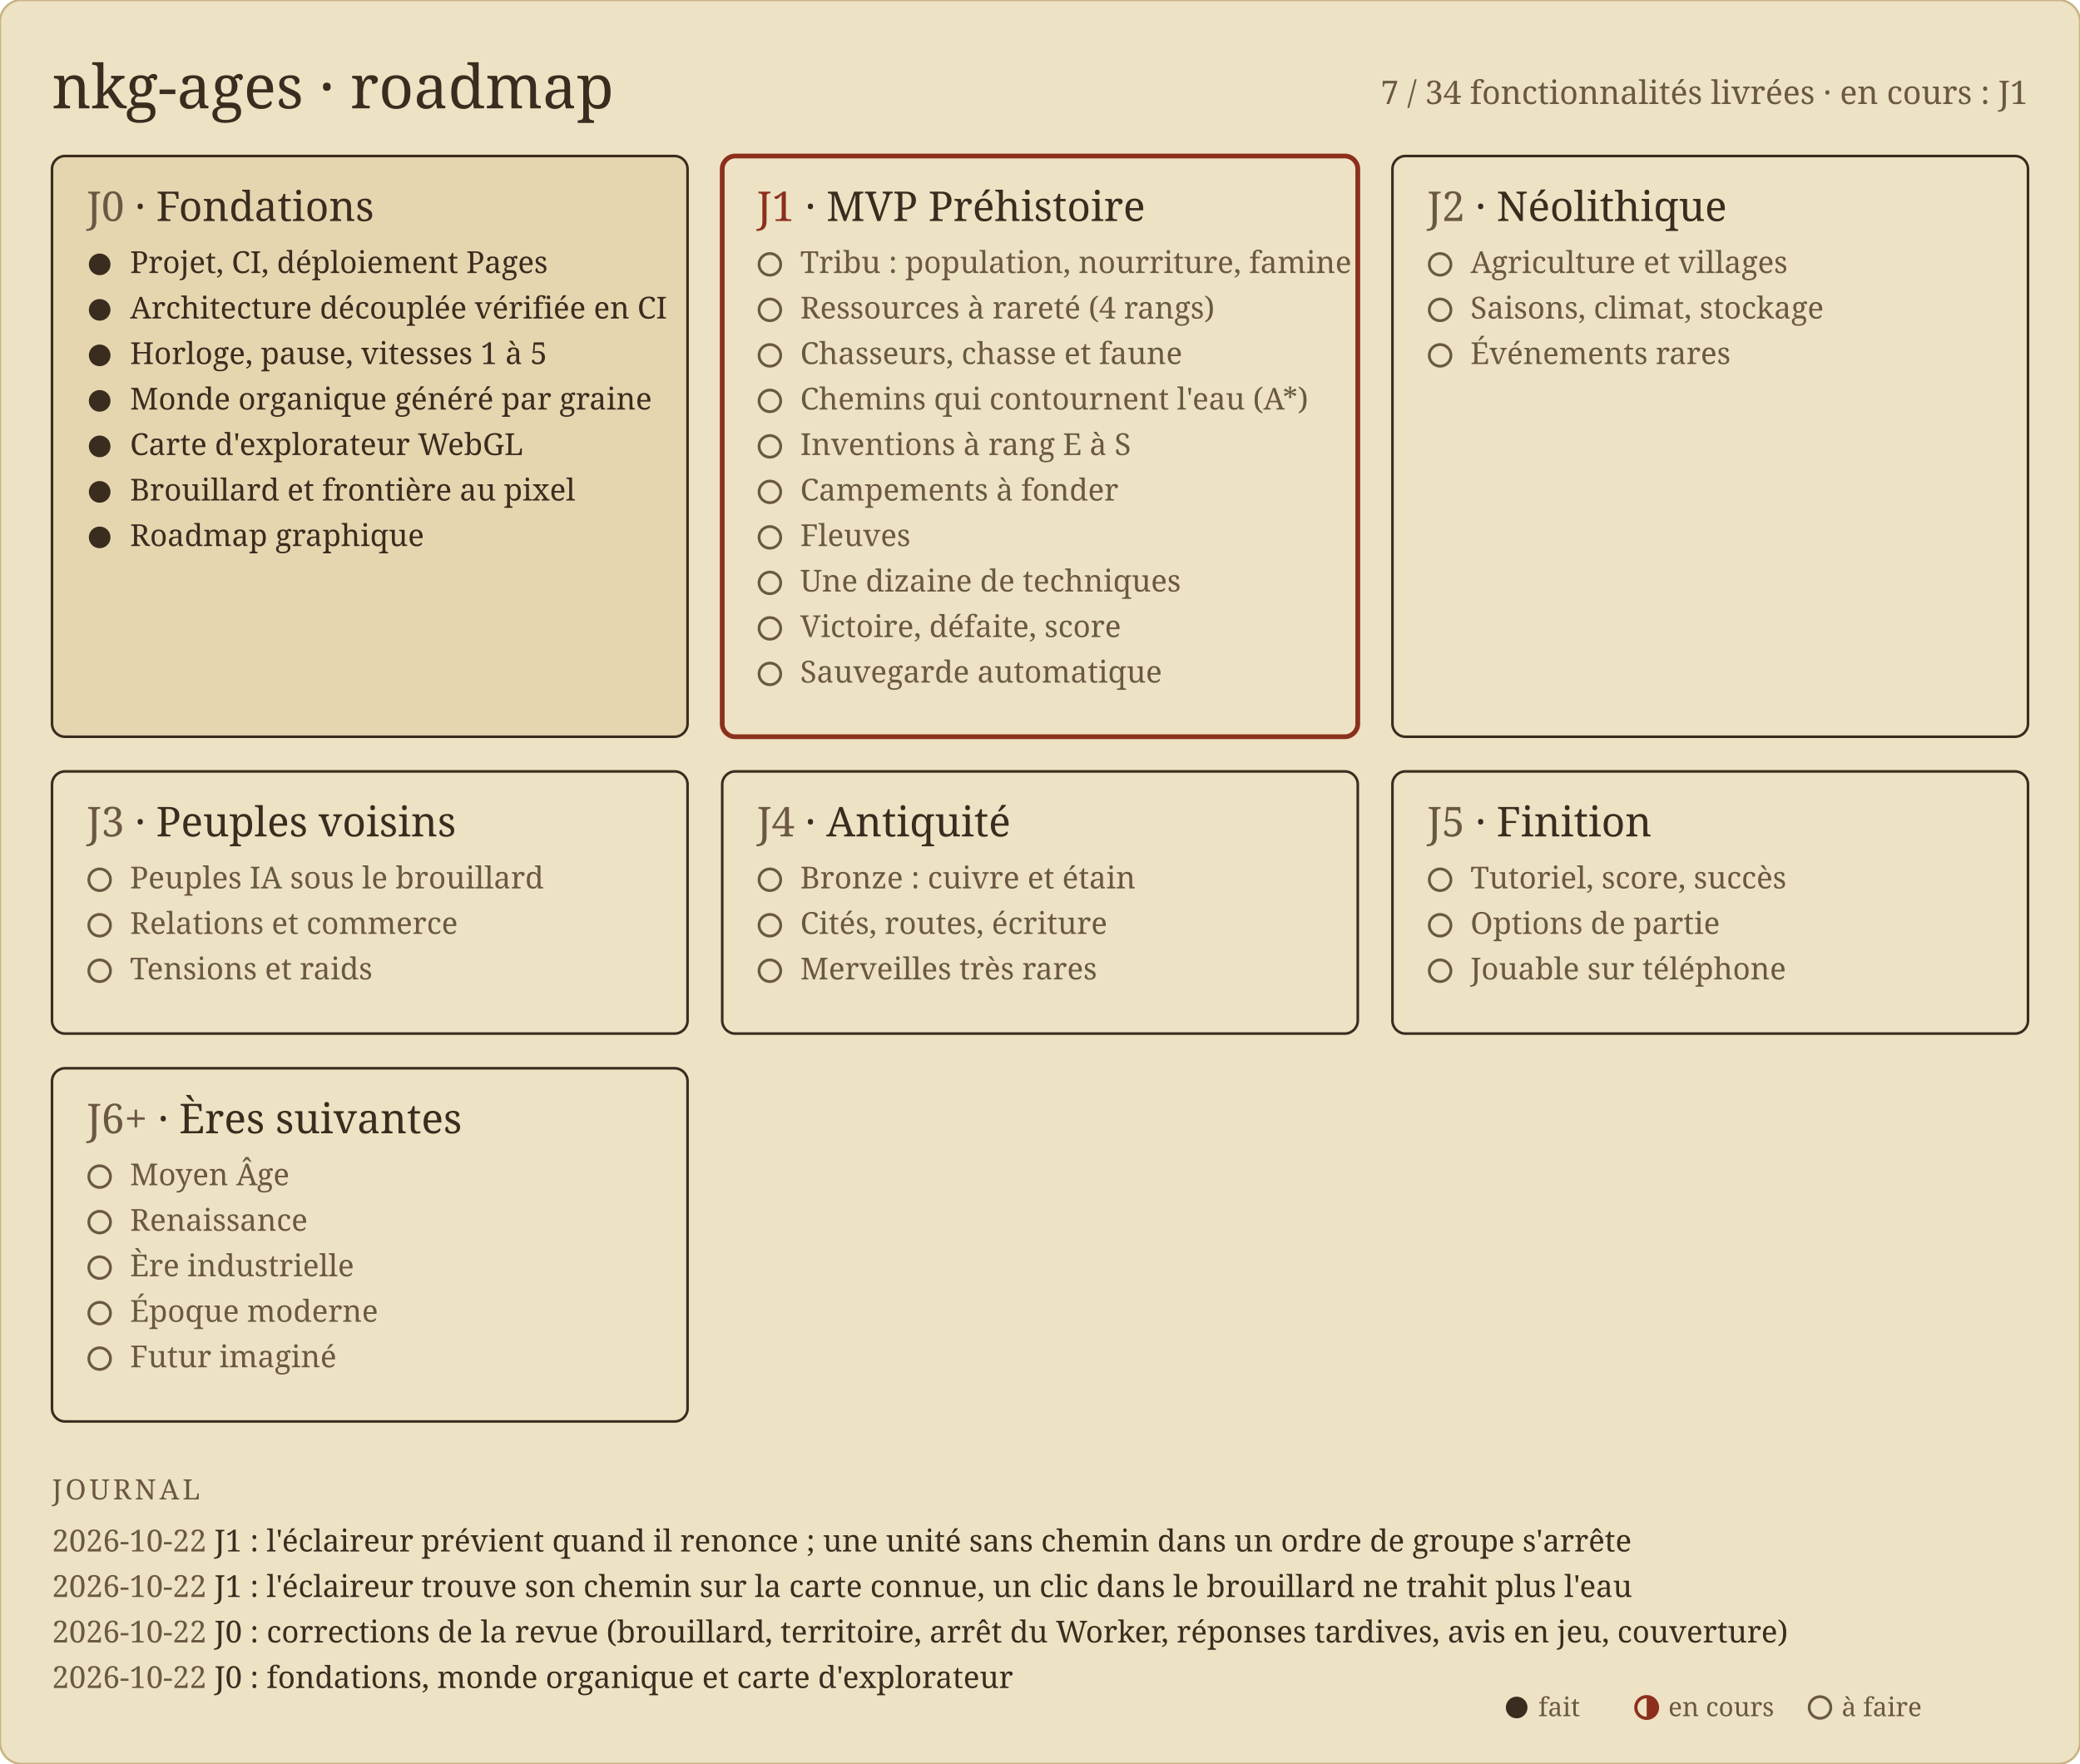
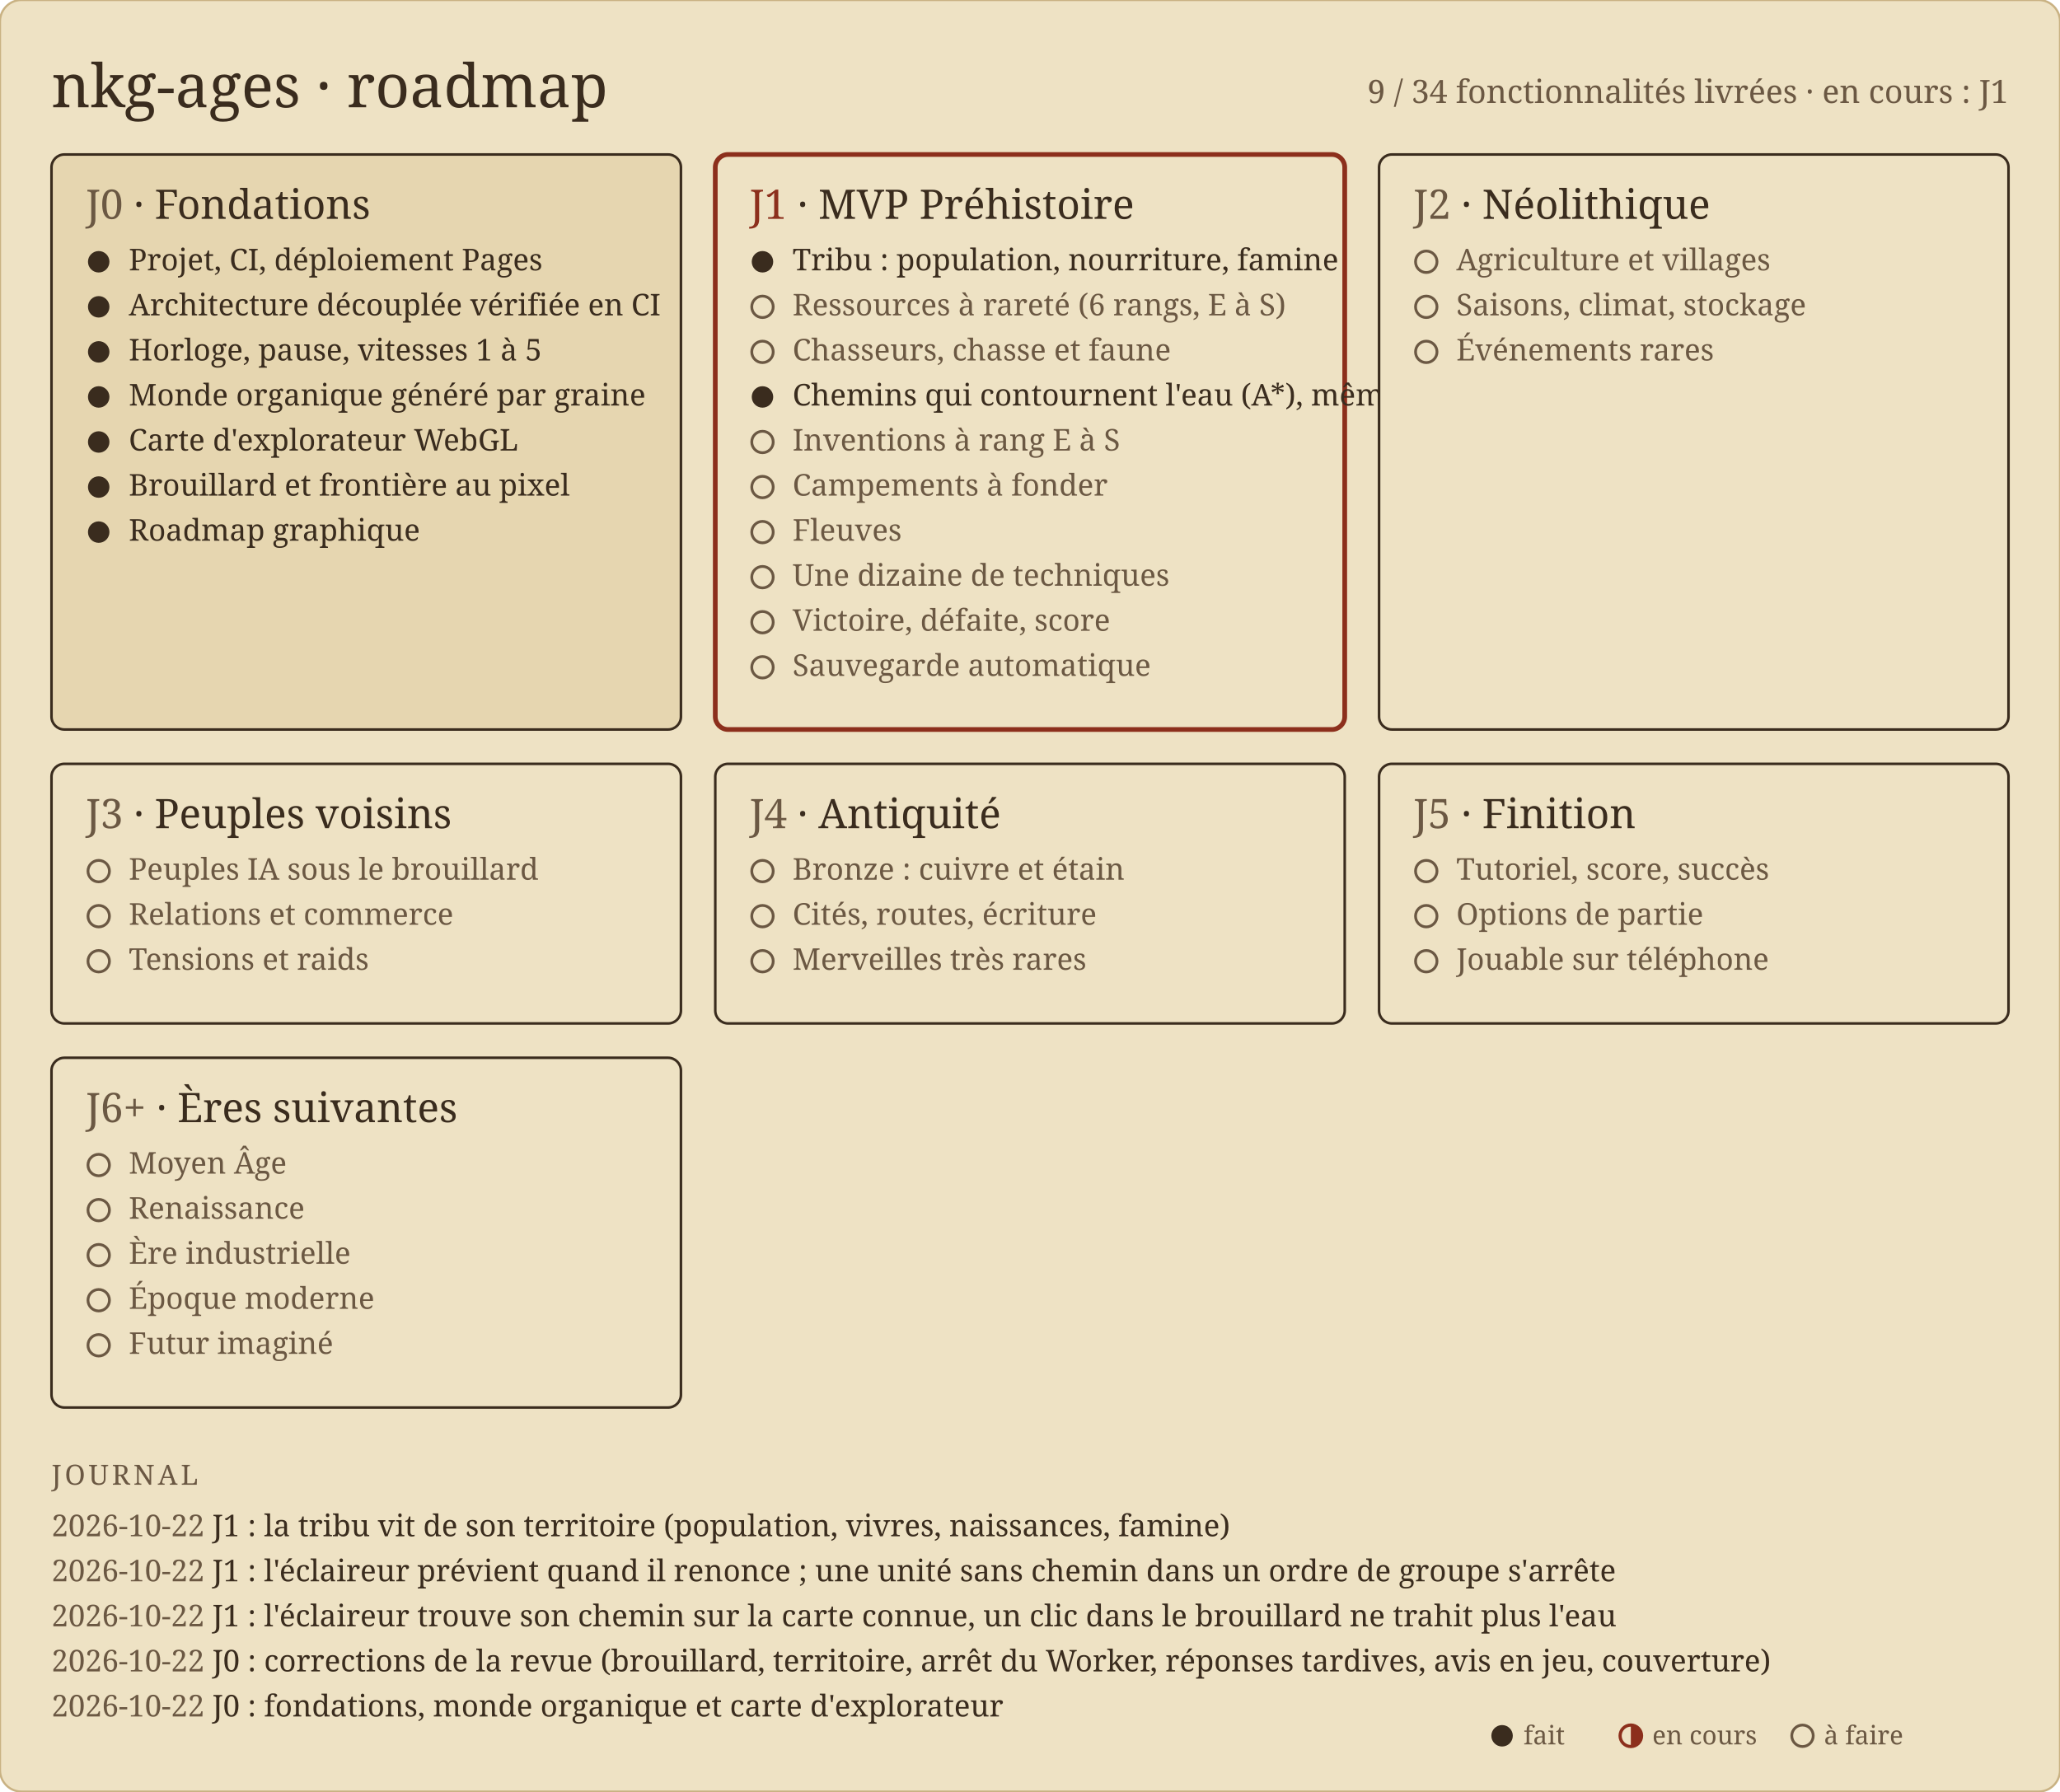
- <svg xmlns="http://www.w3.org/2000/svg" viewBox="0 0 960 814" width="960" height="814" font-family="Georgia, 'Iowan Old Style', serif" role="img" aria-label="Roadmap de nkg-ages">
-   <rect width="960" height="814" rx="10" fill="#eee2c4" stroke="#c9b283" />
+ <svg xmlns="http://www.w3.org/2000/svg" viewBox="0 0 960 835" width="960" height="835" font-family="Georgia, 'Iowan Old Style', serif" role="img" aria-label="Roadmap de nkg-ages">
+   <rect width="960" height="835" rx="10" fill="#eee2c4" stroke="#c9b283" />
  <text x="24" y="50" font-size="28" fill="#3a2c1e">nkg-ages · roadmap</text>
-   <text x="936" y="48" font-size="15" text-anchor="end" fill="#6b5843">7 / 34 fonctionnalités livrées · en cours : J1</text>
+   <text x="936" y="48" font-size="15" text-anchor="end" fill="#6b5843">9 / 34 fonctionnalités livrées · en cours : J1</text>
  <g>
    <rect x="24" y="72" width="293.333" height="268" rx="6" fill="#e6d6b0" stroke="#3a2c1e" stroke-width="1.2" />
    <text x="40" y="102" font-size="19" fill="#3a2c1e">
      <tspan fill="#6b5843">J0</tspan> · Fondations</text>
    <circle cx="46" cy="122" r="5" fill="#3a2c1e" />
    <text x="60" y="126" font-size="14" fill="#3a2c1e">Projet, CI, déploiement Pages</text>
    <circle cx="46" cy="143" r="5" fill="#3a2c1e" />
    <text x="60" y="147" font-size="14" fill="#3a2c1e">Architecture découplée vérifiée en CI</text>
    <circle cx="46" cy="164" r="5" fill="#3a2c1e" />
    <text x="60" y="168" font-size="14" fill="#3a2c1e">Horloge, pause, vitesses 1 à 5</text>
    <circle cx="46" cy="185" r="5" fill="#3a2c1e" />
    <text x="60" y="189" font-size="14" fill="#3a2c1e">Monde organique généré par graine</text>
    <circle cx="46" cy="206" r="5" fill="#3a2c1e" />
    <text x="60" y="210" font-size="14" fill="#3a2c1e">Carte d'explorateur WebGL</text>
    <circle cx="46" cy="227" r="5" fill="#3a2c1e" />
    <text x="60" y="231" font-size="14" fill="#3a2c1e">Brouillard et frontière au pixel</text>
    <circle cx="46" cy="248" r="5" fill="#3a2c1e" />
    <text x="60" y="252" font-size="14" fill="#3a2c1e">Roadmap graphique</text>
  </g>
  <g>
    <rect x="333.333" y="72" width="293.333" height="268" rx="6" fill="#eee2c4" stroke="#8c2f1c" stroke-width="2.2" />
    <text x="349.333" y="102" font-size="19" fill="#3a2c1e">
      <tspan fill="#8c2f1c">J1</tspan> · MVP Préhistoire</text>
-     <circle cx="355.333" cy="122" r="5" fill="none" stroke="#6b5843" stroke-width="1.3" />
-     <text x="369.333" y="126" font-size="14" fill="#6b5843">Tribu : population, nourriture, famine</text>
+     <circle cx="355.333" cy="122" r="5" fill="#3a2c1e" />
+     <text x="369.333" y="126" font-size="14" fill="#3a2c1e">Tribu : population, nourriture, famine</text>
    <circle cx="355.333" cy="143" r="5" fill="none" stroke="#6b5843" stroke-width="1.3" />
-     <text x="369.333" y="147" font-size="14" fill="#6b5843">Ressources à rareté (4 rangs)</text>
+     <text x="369.333" y="147" font-size="14" fill="#6b5843">Ressources à rareté (6 rangs, E à S)</text>
    <circle cx="355.333" cy="164" r="5" fill="none" stroke="#6b5843" stroke-width="1.3" />
    <text x="369.333" y="168" font-size="14" fill="#6b5843">Chasseurs, chasse et faune</text>
-     <circle cx="355.333" cy="185" r="5" fill="none" stroke="#6b5843" stroke-width="1.3" />
-     <text x="369.333" y="189" font-size="14" fill="#6b5843">Chemins qui contournent l'eau (A*)</text>
+     <circle cx="355.333" cy="185" r="5" fill="#3a2c1e" />
+     <text x="369.333" y="189" font-size="14" fill="#3a2c1e">Chemins qui contournent l'eau (A*), même dans le brouillard</text>
    <circle cx="355.333" cy="206" r="5" fill="none" stroke="#6b5843" stroke-width="1.3" />
    <text x="369.333" y="210" font-size="14" fill="#6b5843">Inventions à rang E à S</text>
    <circle cx="355.333" cy="227" r="5" fill="none" stroke="#6b5843" stroke-width="1.3" />
    <text x="369.333" y="231" font-size="14" fill="#6b5843">Campements à fonder</text>
    <circle cx="355.333" cy="248" r="5" fill="none" stroke="#6b5843" stroke-width="1.3" />
    <text x="369.333" y="252" font-size="14" fill="#6b5843">Fleuves</text>
    <circle cx="355.333" cy="269" r="5" fill="none" stroke="#6b5843" stroke-width="1.3" />
    <text x="369.333" y="273" font-size="14" fill="#6b5843">Une dizaine de techniques</text>
    <circle cx="355.333" cy="290" r="5" fill="none" stroke="#6b5843" stroke-width="1.3" />
    <text x="369.333" y="294" font-size="14" fill="#6b5843">Victoire, défaite, score</text>
    <circle cx="355.333" cy="311" r="5" fill="none" stroke="#6b5843" stroke-width="1.3" />
    <text x="369.333" y="315" font-size="14" fill="#6b5843">Sauvegarde automatique</text>
  </g>
  <g>
    <rect x="642.667" y="72" width="293.333" height="268" rx="6" fill="#eee2c4" stroke="#3a2c1e" stroke-width="1.2" />
    <text x="658.667" y="102" font-size="19" fill="#3a2c1e">
      <tspan fill="#6b5843">J2</tspan> · Néolithique</text>
    <circle cx="664.667" cy="122" r="5" fill="none" stroke="#6b5843" stroke-width="1.3" />
    <text x="678.667" y="126" font-size="14" fill="#6b5843">Agriculture et villages</text>
    <circle cx="664.667" cy="143" r="5" fill="none" stroke="#6b5843" stroke-width="1.3" />
    <text x="678.667" y="147" font-size="14" fill="#6b5843">Saisons, climat, stockage</text>
    <circle cx="664.667" cy="164" r="5" fill="none" stroke="#6b5843" stroke-width="1.3" />
    <text x="678.667" y="168" font-size="14" fill="#6b5843">Événements rares</text>
  </g>
  <g>
    <rect x="24" y="356" width="293.333" height="121" rx="6" fill="#eee2c4" stroke="#3a2c1e" stroke-width="1.2" />
    <text x="40" y="386" font-size="19" fill="#3a2c1e">
      <tspan fill="#6b5843">J3</tspan> · Peuples voisins</text>
    <circle cx="46" cy="406" r="5" fill="none" stroke="#6b5843" stroke-width="1.3" />
    <text x="60" y="410" font-size="14" fill="#6b5843">Peuples IA sous le brouillard</text>
    <circle cx="46" cy="427" r="5" fill="none" stroke="#6b5843" stroke-width="1.3" />
    <text x="60" y="431" font-size="14" fill="#6b5843">Relations et commerce</text>
    <circle cx="46" cy="448" r="5" fill="none" stroke="#6b5843" stroke-width="1.3" />
    <text x="60" y="452" font-size="14" fill="#6b5843">Tensions et raids</text>
  </g>
  <g>
    <rect x="333.333" y="356" width="293.333" height="121" rx="6" fill="#eee2c4" stroke="#3a2c1e" stroke-width="1.2" />
    <text x="349.333" y="386" font-size="19" fill="#3a2c1e">
      <tspan fill="#6b5843">J4</tspan> · Antiquité</text>
    <circle cx="355.333" cy="406" r="5" fill="none" stroke="#6b5843" stroke-width="1.3" />
    <text x="369.333" y="410" font-size="14" fill="#6b5843">Bronze : cuivre et étain</text>
    <circle cx="355.333" cy="427" r="5" fill="none" stroke="#6b5843" stroke-width="1.3" />
    <text x="369.333" y="431" font-size="14" fill="#6b5843">Cités, routes, écriture</text>
    <circle cx="355.333" cy="448" r="5" fill="none" stroke="#6b5843" stroke-width="1.3" />
    <text x="369.333" y="452" font-size="14" fill="#6b5843">Merveilles très rares</text>
  </g>
  <g>
    <rect x="642.667" y="356" width="293.333" height="121" rx="6" fill="#eee2c4" stroke="#3a2c1e" stroke-width="1.2" />
    <text x="658.667" y="386" font-size="19" fill="#3a2c1e">
      <tspan fill="#6b5843">J5</tspan> · Finition</text>
    <circle cx="664.667" cy="406" r="5" fill="none" stroke="#6b5843" stroke-width="1.3" />
    <text x="678.667" y="410" font-size="14" fill="#6b5843">Tutoriel, score, succès</text>
    <circle cx="664.667" cy="427" r="5" fill="none" stroke="#6b5843" stroke-width="1.3" />
    <text x="678.667" y="431" font-size="14" fill="#6b5843">Options de partie</text>
    <circle cx="664.667" cy="448" r="5" fill="none" stroke="#6b5843" stroke-width="1.3" />
    <text x="678.667" y="452" font-size="14" fill="#6b5843">Jouable sur téléphone</text>
  </g>
  <g>
    <rect x="24" y="493" width="293.333" height="163" rx="6" fill="#eee2c4" stroke="#3a2c1e" stroke-width="1.2" />
    <text x="40" y="523" font-size="19" fill="#3a2c1e">
      <tspan fill="#6b5843">J6+</tspan> · Ères suivantes</text>
    <circle cx="46" cy="543" r="5" fill="none" stroke="#6b5843" stroke-width="1.3" />
    <text x="60" y="547" font-size="14" fill="#6b5843">Moyen Âge</text>
    <circle cx="46" cy="564" r="5" fill="none" stroke="#6b5843" stroke-width="1.3" />
    <text x="60" y="568" font-size="14" fill="#6b5843">Renaissance</text>
    <circle cx="46" cy="585" r="5" fill="none" stroke="#6b5843" stroke-width="1.3" />
    <text x="60" y="589" font-size="14" fill="#6b5843">Ère industrielle</text>
    <circle cx="46" cy="606" r="5" fill="none" stroke="#6b5843" stroke-width="1.3" />
    <text x="60" y="610" font-size="14" fill="#6b5843">Époque moderne</text>
    <circle cx="46" cy="627" r="5" fill="none" stroke="#6b5843" stroke-width="1.3" />
    <text x="60" y="631" font-size="14" fill="#6b5843">Futur imaginé</text>
  </g>
  <text x="24" y="692" font-size="13" letter-spacing="1.5" fill="#6b5843">JOURNAL</text>
  <text x="24" y="716" font-size="14" fill="#3a2c1e">
+     <tspan fill="#6b5843">2026-10-22</tspan>  J1 : la tribu vit de son territoire (population, vivres, naissances, famine)</text>
+   <text x="24" y="737" font-size="14" fill="#3a2c1e">
    <tspan fill="#6b5843">2026-10-22</tspan>  J1 : l'éclaireur prévient quand il renonce ; une unité sans chemin dans un ordre de groupe s'arrête</text>
-   <text x="24" y="737" font-size="14" fill="#3a2c1e">
+   <text x="24" y="758" font-size="14" fill="#3a2c1e">
    <tspan fill="#6b5843">2026-10-22</tspan>  J1 : l'éclaireur trouve son chemin sur la carte connue, un clic dans le brouillard ne trahit plus l'eau</text>
-   <text x="24" y="758" font-size="14" fill="#3a2c1e">
+   <text x="24" y="779" font-size="14" fill="#3a2c1e">
    <tspan fill="#6b5843">2026-10-22</tspan>  J0 : corrections de la revue (brouillard, territoire, arrêt du Worker, réponses tardives, avis en jeu, couverture)</text>
-   <text x="24" y="779" font-size="14" fill="#3a2c1e">
+   <text x="24" y="800" font-size="14" fill="#3a2c1e">
    <tspan fill="#6b5843">2026-10-22</tspan>  J0 : fondations, monde organique et carte d'explorateur</text>
-   <circle cx="700" cy="788" r="5" fill="#3a2c1e" />
-   <text x="710" y="792" font-size="12" fill="#6b5843">fait</text>
-   <circle cx="760" cy="788" r="5" fill="none" stroke="#8c2f1c" stroke-width="1.5" />
-   <path d="M760 783a5 5 0 0 1 0 10z" fill="#8c2f1c" />
-   <text x="770" y="792" font-size="12" fill="#6b5843">en cours</text>
-   <circle cx="840" cy="788" r="5" fill="none" stroke="#6b5843" stroke-width="1.3" />
-   <text x="850" y="792" font-size="12" fill="#6b5843">à faire</text>
+   <circle cx="700" cy="809" r="5" fill="#3a2c1e" />
+   <text x="710" y="813" font-size="12" fill="#6b5843">fait</text>
+   <circle cx="760" cy="809" r="5" fill="none" stroke="#8c2f1c" stroke-width="1.5" />
+   <path d="M760 804a5 5 0 0 1 0 10z" fill="#8c2f1c" />
+   <text x="770" y="813" font-size="12" fill="#6b5843">en cours</text>
+   <circle cx="840" cy="809" r="5" fill="none" stroke="#6b5843" stroke-width="1.3" />
+   <text x="850" y="813" font-size="12" fill="#6b5843">à faire</text>
</svg>
